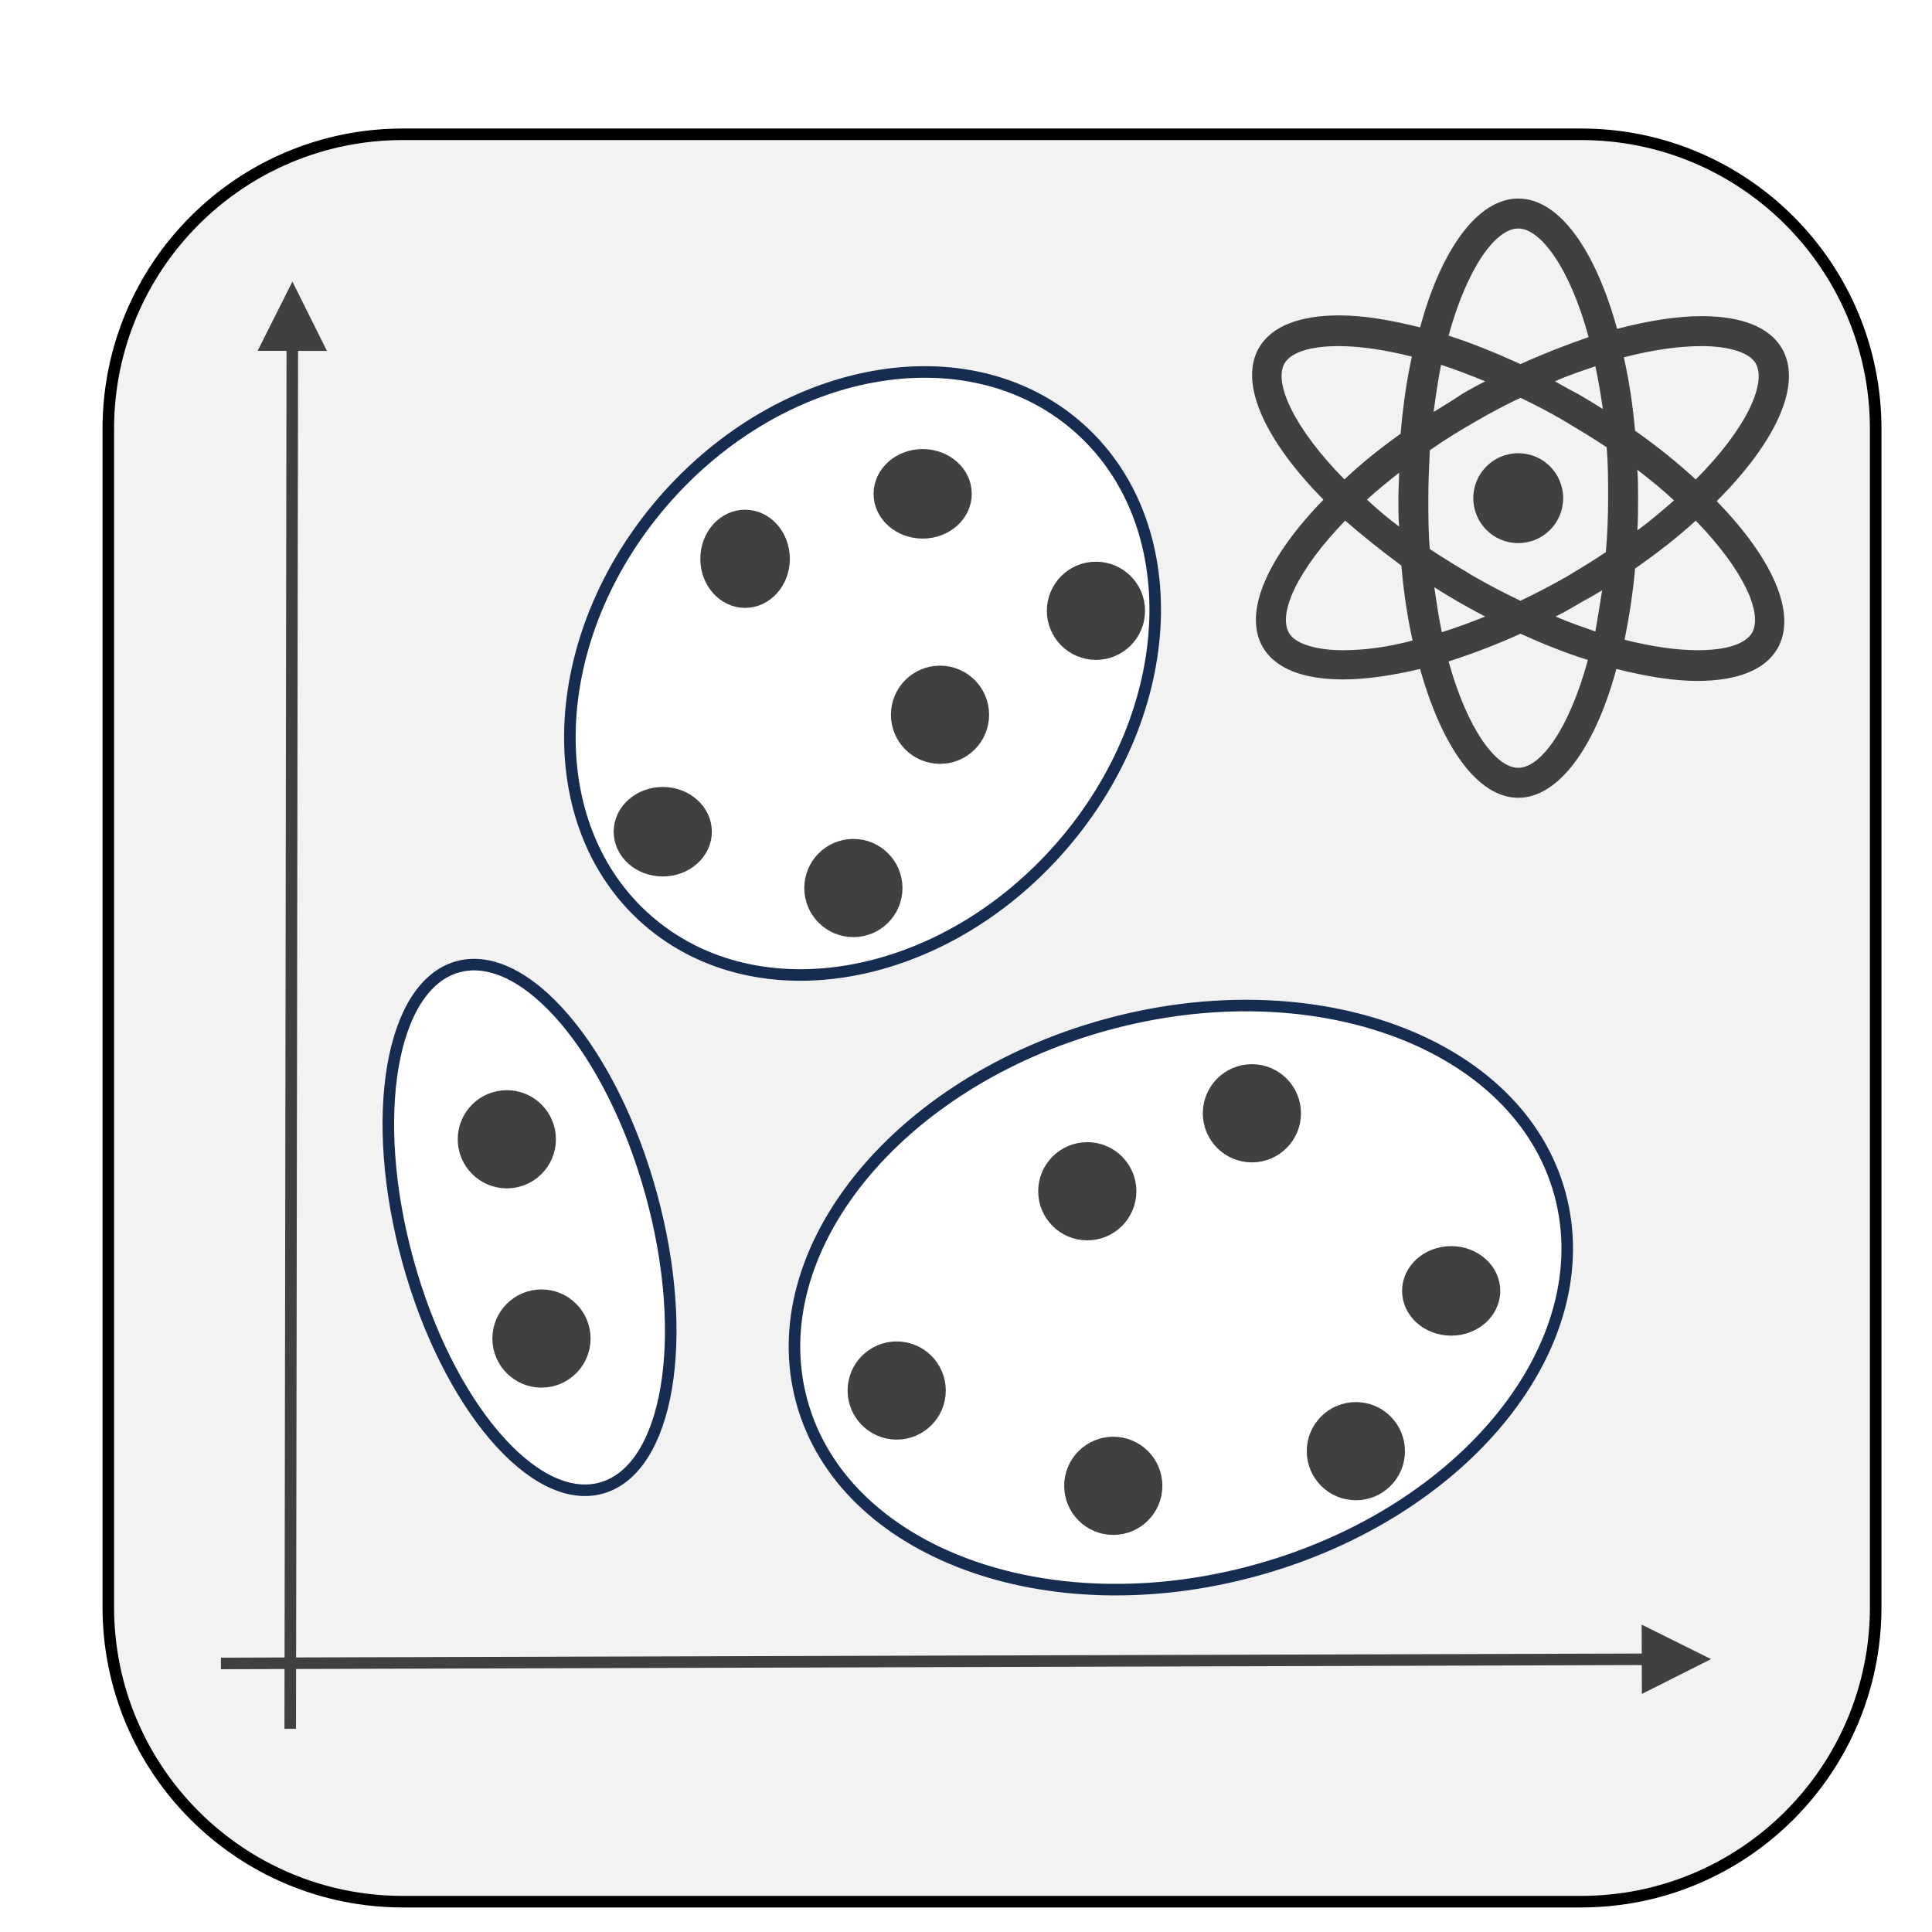
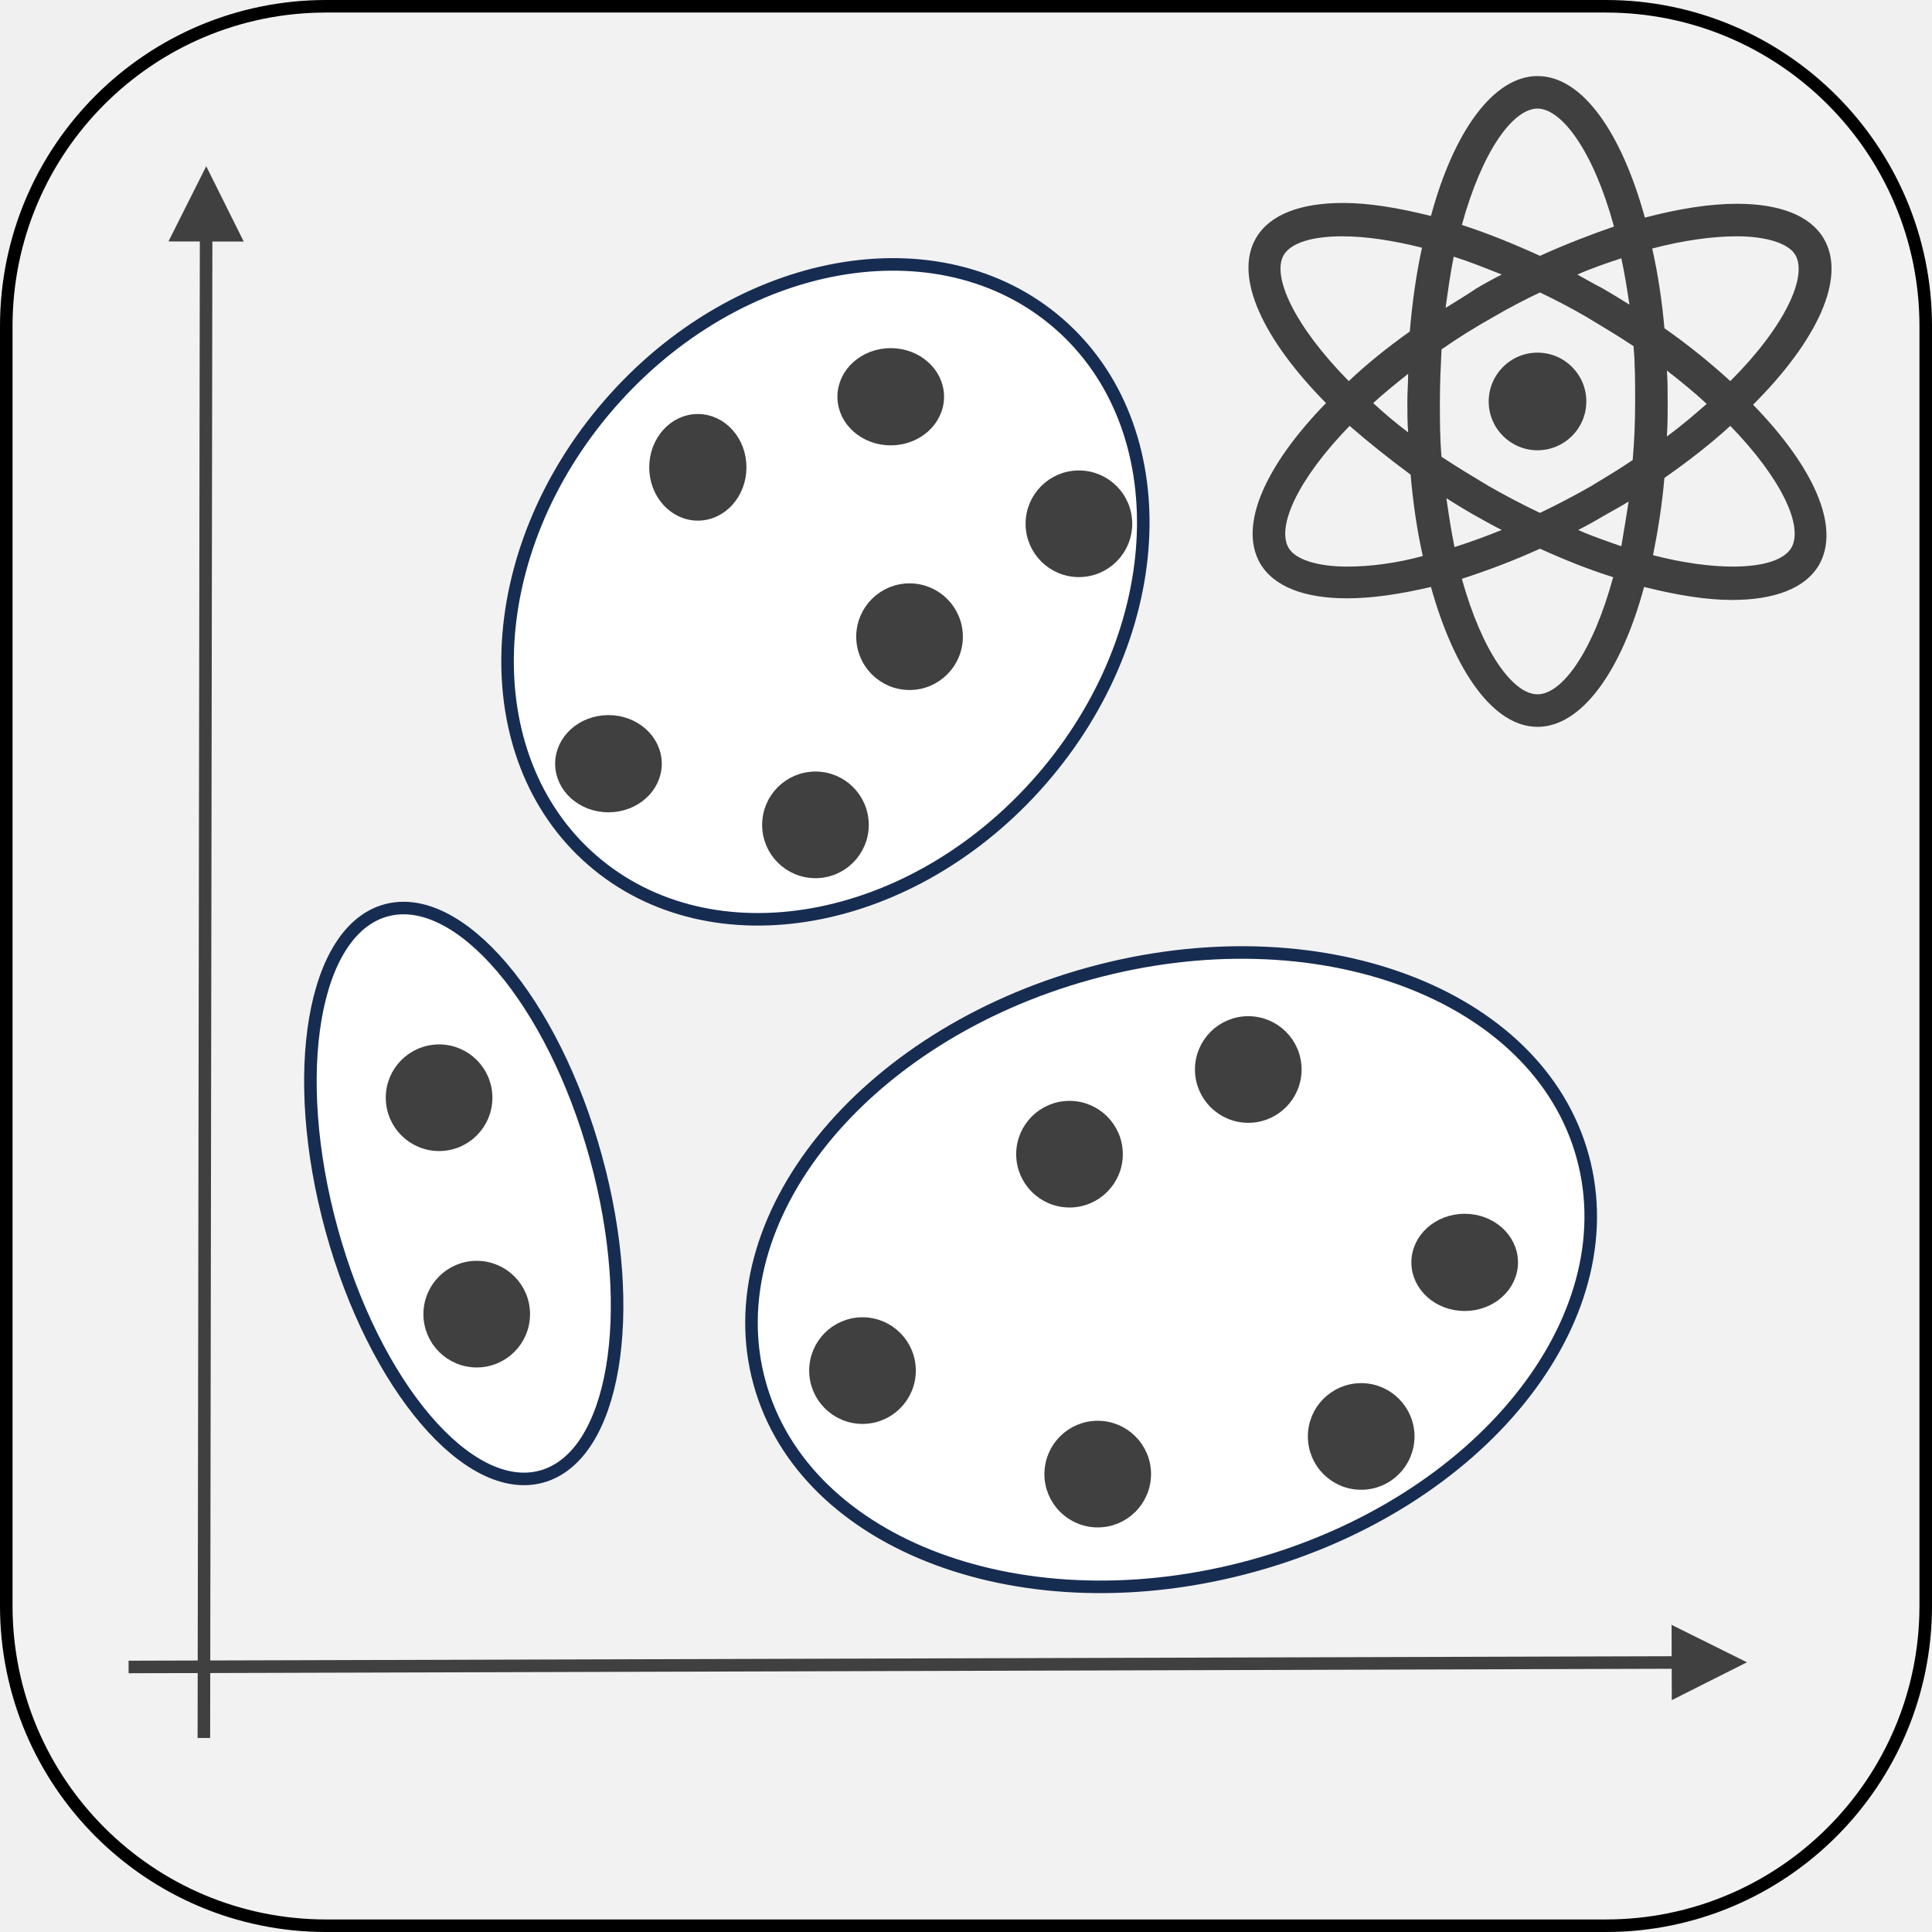
- <svg xmlns="http://www.w3.org/2000/svg" width="223" height="223" overflow="hidden">
-   <g>
-     <rect x="0" y="0" width="223" height="223" fill="#FFFFFF" />
-     <path d="M12.5 49.501C12.5 30.723 27.723 15.5 46.501 15.5L182.499 15.5C201.277 15.5 216.5 30.723 216.5 49.501L216.5 185.499C216.5 204.277 201.277 219.5 182.499 219.5L46.501 219.5C27.723 219.5 12.5 204.277 12.5 185.499Z" stroke="#000000" stroke-width="1.333" stroke-miterlimit="8" fill="#F2F2F2" fill-rule="evenodd" />
-     <path d="M0.667-0.001 0.907 160.377-0.427 160.379-0.667 0.001ZM4.238 159.039 0.25 167.045-3.762 159.051Z" fill="#404040" transform="matrix(1 0 0 -1 33.5001 199.545)" />
-     <path d="M0.002-0.667 165.335-0.186 165.331 1.147-0.002 0.667ZM164.012-3.523 172 0.5 163.988 4.477Z" fill="#404040" transform="matrix(1 0 0 -1 25.5001 192)" />
-     <path d="M52.85 111.59C60.605 109.458 70.594 121.2 75.162 137.817 79.73 154.433 77.147 169.631 69.392 171.763 61.638 173.895 51.648 162.153 47.08 145.537 42.512 128.92 45.096 113.722 52.85 111.59Z" stroke="#172C51" stroke-width="1.333" stroke-miterlimit="8" fill="#FFFFFF" fill-rule="evenodd" />
-     <path d="M127.644 118.291C151.802 111.65 175.261 120.362 180.041 137.749 184.821 155.137 169.112 174.616 144.954 181.257 120.796 187.898 97.337 179.187 92.557 161.799 87.777 144.412 103.486 124.933 127.644 118.291Z" stroke="#172C51" stroke-width="1.333" stroke-miterlimit="8" fill="#FFFFFF" fill-rule="evenodd" />
-     <text fill="#FFFFFF" font-family="Calibri,Calibri_MSFontService,sans-serif" font-weight="400" font-size="24" transform="matrix(0.265077 0.964227 -0.964227 0.265077 127.38 146)">&lt;</text>
-     <path d="M76.614 57.782C90.307 42.037 111.68 38.206 124.352 49.227 137.025 60.247 136.197 81.945 122.504 97.69 108.811 113.436 87.438 117.266 74.766 106.246 62.093 95.226 62.921 73.528 76.614 57.782Z" stroke="#172C51" stroke-width="1.333" stroke-miterlimit="8" fill="#FFFFFF" fill-rule="evenodd" />
-     <path d="M162.5 149C162.5 146.515 164.739 144.5 167.5 144.5 170.261 144.5 172.5 146.515 172.5 149 172.5 151.485 170.261 153.5 167.5 153.5 164.739 153.5 162.5 151.485 162.5 149Z" stroke="#404040" stroke-width="1.333" stroke-miterlimit="8" fill="#404040" fill-rule="evenodd" />
-     <path d="M151.5 167.5C151.5 164.739 153.739 162.5 156.5 162.5 159.261 162.5 161.5 164.739 161.5 167.5 161.5 170.261 159.261 172.5 156.5 172.5 153.739 172.5 151.5 170.261 151.5 167.5Z" stroke="#404040" stroke-width="1.333" stroke-miterlimit="8" fill="#404040" fill-rule="evenodd" />
-     <path d="M123.5 171.5C123.5 168.739 125.739 166.5 128.5 166.5 131.261 166.5 133.5 168.739 133.5 171.5 133.5 174.261 131.261 176.5 128.5 176.5 125.739 176.5 123.5 174.261 123.5 171.5Z" stroke="#404040" stroke-width="1.333" stroke-miterlimit="8" fill="#404040" fill-rule="evenodd" />
-     <path d="M120.5 137.5C120.5 134.739 122.739 132.5 125.5 132.5 128.261 132.5 130.5 134.739 130.5 137.5 130.5 140.261 128.261 142.5 125.5 142.5 122.739 142.5 120.5 140.261 120.5 137.5Z" stroke="#404040" stroke-width="1.333" stroke-miterlimit="8" fill="#404040" fill-rule="evenodd" />
-     <path d="M139.5 128.5C139.5 125.739 141.739 123.5 144.5 123.5 147.261 123.5 149.5 125.739 149.5 128.5 149.5 131.261 147.261 133.5 144.5 133.5 141.739 133.5 139.5 131.261 139.5 128.5Z" stroke="#404040" stroke-width="1.333" stroke-miterlimit="8" fill="#404040" fill-rule="evenodd" />
-     <path d="M98.5 160.5C98.5 157.739 100.739 155.5 103.5 155.5 106.261 155.5 108.5 157.739 108.5 160.5 108.5 163.261 106.261 165.5 103.5 165.5 100.739 165.5 98.5 163.261 98.5 160.5Z" stroke="#404040" stroke-width="1.333" stroke-miterlimit="8" fill="#404040" fill-rule="evenodd" />
-     <path d="M57.5 154.5C57.5 151.739 59.739 149.5 62.5 149.5 65.261 149.5 67.5 151.739 67.5 154.5 67.5 157.261 65.261 159.5 62.5 159.5 59.739 159.5 57.5 157.261 57.5 154.5Z" stroke="#404040" stroke-width="1.333" stroke-miterlimit="8" fill="#404040" fill-rule="evenodd" />
-     <path d="M53.5 131.5C53.5 128.739 55.739 126.5 58.5 126.5 61.261 126.5 63.5 128.739 63.5 131.5 63.5 134.261 61.261 136.5 58.5 136.5 55.739 136.5 53.5 134.261 53.5 131.5Z" stroke="#404040" stroke-width="1.333" stroke-miterlimit="8" fill="#404040" fill-rule="evenodd" />
-     <path d="M103.5 82.5C103.5 79.739 105.739 77.5 108.5 77.5 111.261 77.5 113.5 79.739 113.5 82.5 113.5 85.261 111.261 87.5 108.5 87.5 105.739 87.5 103.5 85.261 103.5 82.5Z" stroke="#404040" stroke-width="1.333" stroke-miterlimit="8" fill="#404040" fill-rule="evenodd" />
-     <path d="M121.5 70.5C121.5 67.739 123.739 65.5 126.5 65.5 129.261 65.5 131.5 67.739 131.5 70.5 131.5 73.261 129.261 75.5 126.5 75.5 123.739 75.5 121.5 73.261 121.5 70.5Z" stroke="#404040" stroke-width="1.333" stroke-miterlimit="8" fill="#404040" fill-rule="evenodd" />
-     <path d="M101.5 57C101.5 54.515 103.739 52.5 106.5 52.5 109.261 52.5 111.5 54.515 111.5 57 111.5 59.485 109.261 61.5 106.5 61.5 103.739 61.5 101.5 59.485 101.5 57Z" stroke="#404040" stroke-width="1.333" stroke-miterlimit="8" fill="#404040" fill-rule="evenodd" />
-     <path d="M81.5 64.5C81.5 61.739 83.515 59.5 86 59.5 88.485 59.5 90.5 61.739 90.5 64.5 90.5 67.261 88.485 69.5 86 69.5 83.515 69.5 81.5 67.261 81.5 64.5Z" stroke="#404040" stroke-width="1.333" stroke-miterlimit="8" fill="#404040" fill-rule="evenodd" />
-     <path d="M71.5 96C71.5 93.515 73.739 91.5 76.5 91.5 79.261 91.5 81.5 93.515 81.5 96 81.5 98.485 79.261 100.5 76.5 100.5 73.739 100.5 71.5 98.485 71.5 96Z" stroke="#404040" stroke-width="1.333" stroke-miterlimit="8" fill="#404040" fill-rule="evenodd" />
-     <path d="M93.5 102.5C93.5 99.739 95.739 97.5 98.5 97.5 101.261 97.5 103.5 99.739 103.5 102.5 103.5 105.261 101.261 107.5 98.5 107.5 95.739 107.5 93.5 105.261 93.5 102.5Z" stroke="#404040" stroke-width="1.333" stroke-miterlimit="8" fill="#404040" fill-rule="evenodd" />
-     <g>
-       <g>
-         <g>
-           <path d="M180.428 57.5C180.428 60.365 178.106 62.688 175.241 62.688 172.376 62.688 170.053 60.365 170.053 57.5 170.053 54.635 172.376 52.312 175.241 52.312 178.106 52.312 180.428 54.635 180.428 57.5Z" fill="#404040" />
-           <path d="M205.674 40.208C204.204 37.701 200.919 36.491 196.423 36.491 193.57 36.491 190.284 37.009 186.653 37.96 184.146 28.882 179.996 22.917 175.241 22.917 170.572 22.917 166.335 28.796 163.915 37.788 160.456 36.923 157.344 36.404 154.577 36.404 150.081 36.404 146.796 37.615 145.326 40.122 142.905 44.272 146.104 50.929 152.761 57.673 146.364 64.244 143.424 70.642 145.758 74.705 147.228 77.213 150.514 78.423 155.009 78.423 157.603 78.423 160.629 77.991 163.915 77.213 166.422 86.204 170.572 92.083 175.241 92.083 179.909 92.083 184.146 86.204 186.567 77.213 190.025 78.077 193.137 78.596 195.904 78.596 200.4 78.596 203.685 77.385 205.155 74.878 207.49 70.815 204.55 64.417 198.152 57.846 204.982 51.016 208.095 44.358 205.674 40.208ZM196.423 39.949C199.622 39.949 201.956 40.727 202.648 41.938 203.945 44.185 201.61 49.459 195.731 55.339 193.656 53.437 191.322 51.534 188.728 49.719 188.469 46.779 188.036 43.926 187.431 41.246 190.717 40.381 193.829 39.949 196.423 39.949ZM180.947 66.492C179.131 67.529 177.316 68.48 175.5 69.345 173.684 68.48 171.869 67.529 170.053 66.492 168.324 65.454 166.595 64.417 165.039 63.379 164.866 61.477 164.866 59.575 164.866 57.5 164.866 55.598 164.952 53.782 165.039 51.967 166.768 50.756 168.583 49.632 170.572 48.508 172.215 47.557 173.857 46.693 175.5 45.915 177.143 46.693 178.785 47.557 180.428 48.508 182.157 49.546 183.886 50.583 185.443 51.621 185.616 53.523 185.616 55.425 185.616 57.5 185.616 59.661 185.529 61.736 185.356 63.725 183.973 64.676 182.503 65.541 180.947 66.492ZM184.924 68.134C184.665 69.777 184.405 71.42 184.146 72.89 182.676 72.371 181.12 71.852 179.564 71.16 180.601 70.642 181.639 70.037 182.676 69.431 183.454 68.999 184.232 68.567 184.924 68.134ZM171.436 71.16C169.707 71.852 168.065 72.457 166.422 72.976 166.076 71.333 165.817 69.604 165.557 67.788 166.508 68.394 167.373 68.912 168.41 69.518 169.361 70.037 170.399 70.642 171.436 71.16ZM161.494 60.785C160.11 59.748 158.9 58.71 157.776 57.673 158.9 56.635 160.197 55.598 161.494 54.56 161.494 55.511 161.407 56.462 161.407 57.5 161.407 58.624 161.407 59.748 161.494 60.785ZM165.471 47.557C165.73 45.655 165.99 43.84 166.335 42.11 167.978 42.629 169.707 43.321 171.436 44.013 170.572 44.445 169.621 44.964 168.756 45.482 167.719 46.174 166.595 46.866 165.471 47.557ZM179.477 44.013C181.033 43.321 182.59 42.802 184.146 42.283 184.492 43.84 184.751 45.482 185.01 47.212 184.059 46.606 183.195 46.087 182.157 45.482 181.293 45.05 180.428 44.531 179.477 44.013ZM188.988 54.215C190.544 55.425 191.927 56.549 193.224 57.759 191.927 58.883 190.544 60.094 188.988 61.218 189.074 60.007 189.074 58.797 189.074 57.587 189.074 56.376 189.074 55.252 188.988 54.215ZM175.241 26.375C177.834 26.375 181.206 30.957 183.368 38.911 180.86 39.776 178.18 40.813 175.5 42.024 172.647 40.727 169.88 39.603 167.2 38.739 169.361 30.871 172.647 26.375 175.241 26.375ZM148.266 41.938C149.044 40.641 151.292 39.949 154.491 39.949 156.998 39.949 159.851 40.381 162.964 41.159 162.358 43.926 161.926 46.952 161.667 50.065 159.246 51.794 157.084 53.523 155.182 55.339 149.39 49.459 146.969 44.185 148.266 41.938ZM155.009 75.051C151.81 75.051 149.476 74.273 148.784 73.062 147.488 70.815 149.735 65.8 155.269 60.094 157.257 61.823 159.419 63.552 161.753 65.281 162.012 68.307 162.445 71.247 163.05 73.927 160.197 74.705 157.43 75.051 155.009 75.051ZM175.241 88.625C172.647 88.625 169.361 84.129 167.2 76.348 169.88 75.483 172.647 74.446 175.5 73.149 178.18 74.359 180.774 75.397 183.281 76.175 181.12 84.129 177.834 88.625 175.241 88.625ZM202.216 73.062C201.438 74.359 199.19 75.051 195.991 75.051 193.483 75.051 190.544 74.619 187.518 73.841 188.036 71.247 188.469 68.567 188.728 65.627 191.322 63.812 193.656 61.996 195.731 60.094 201.265 65.8 203.512 70.815 202.216 73.062Z" fill="#404040" />
+ <svg xmlns="http://www.w3.org/2000/svg" width="205.333" height="205.333" overflow="hidden" version="1.1" id="svg480">
+   <defs id="defs484" />
+   <g id="g478" transform="translate(-11.83343,-14.83343)">
+     <path d="M 12.5,49.501 C 12.5,30.723 27.723,15.5 46.501,15.5 H 182.499 C 201.277,15.5 216.5,30.723 216.5,49.501 V 185.499 C 216.5,204.277 201.277,219.5 182.499,219.5 H 46.501 C 27.723,219.5 12.5,204.277 12.5,185.499 Z" stroke="#000000" stroke-width="1.333" stroke-miterlimit="8" fill="#f2f2f2" fill-rule="evenodd" id="path426" />
+     <path d="M 0.667,-9.9763e-4 0.907,160.377 -0.427,160.379 -0.667,9.9763e-4 Z M 4.238,159.039 0.25,167.045 -3.762,159.051 Z" fill="#404040" transform="matrix(1,0,0,-1,33.5001,199.545)" id="path428" />
+     <path d="M 0.002,-0.667 165.335,-0.186 165.331,1.147 -0.002,0.667 Z M 164.012,-3.523 172,0.5 163.988,4.477 Z" fill="#404040" transform="matrix(1,0,0,-1,25.5001,192)" id="path430" />
+     <path d="M 52.85,111.59 C 60.605,109.458 70.594,121.2 75.162,137.817 79.73,154.433 77.147,169.631 69.392,171.763 61.638,173.895 51.648,162.153 47.08,145.537 42.512,128.92 45.096,113.722 52.85,111.59 Z" stroke="#172c51" stroke-width="1.333" stroke-miterlimit="8" fill="#ffffff" fill-rule="evenodd" id="path432" />
+     <path d="M 127.644,118.291 C 151.802,111.65 175.261,120.362 180.041,137.749 184.821,155.137 169.112,174.616 144.954,181.257 120.796,187.898 97.337,179.187 92.557,161.799 87.777,144.412 103.486,124.933 127.644,118.291 Z" stroke="#172c51" stroke-width="1.333" stroke-miterlimit="8" fill="#ffffff" fill-rule="evenodd" id="path434" />
+     <text fill="#ffffff" font-family="Calibri, Calibri_MSFontService, sans-serif" font-weight="400" font-size="24px" transform="rotate(74.62847,-32.08681,156.562)" id="text436">&lt;</text>
+     <path d="M 76.614,57.782 C 90.307,42.037 111.68,38.206 124.352,49.227 137.025,60.247 136.197,81.945 122.504,97.69 108.811,113.436 87.438,117.266 74.766,106.246 62.093,95.226 62.921,73.528 76.614,57.782 Z" stroke="#172c51" stroke-width="1.333" stroke-miterlimit="8" fill="#ffffff" fill-rule="evenodd" id="path438" />
+     <path d="M 162.5,149 C 162.5,146.515 164.739,144.5 167.5,144.5 170.261,144.5 172.5,146.515 172.5,149 172.5,151.485 170.261,153.5 167.5,153.5 164.739,153.5 162.5,151.485 162.5,149 Z" stroke="#404040" stroke-width="1.333" stroke-miterlimit="8" fill="#404040" fill-rule="evenodd" id="path440" />
+     <path d="M 151.5,167.5 C 151.5,164.739 153.739,162.5 156.5,162.5 159.261,162.5 161.5,164.739 161.5,167.5 161.5,170.261 159.261,172.5 156.5,172.5 153.739,172.5 151.5,170.261 151.5,167.5 Z" stroke="#404040" stroke-width="1.333" stroke-miterlimit="8" fill="#404040" fill-rule="evenodd" id="path442" />
+     <path d="M 123.5,171.5 C 123.5,168.739 125.739,166.5 128.5,166.5 131.261,166.5 133.5,168.739 133.5,171.5 133.5,174.261 131.261,176.5 128.5,176.5 125.739,176.5 123.5,174.261 123.5,171.5 Z" stroke="#404040" stroke-width="1.333" stroke-miterlimit="8" fill="#404040" fill-rule="evenodd" id="path444" />
+     <path d="M 120.5,137.5 C 120.5,134.739 122.739,132.5 125.5,132.5 128.261,132.5 130.5,134.739 130.5,137.5 130.5,140.261 128.261,142.5 125.5,142.5 122.739,142.5 120.5,140.261 120.5,137.5 Z" stroke="#404040" stroke-width="1.333" stroke-miterlimit="8" fill="#404040" fill-rule="evenodd" id="path446" />
+     <path d="M 139.5,128.5 C 139.5,125.739 141.739,123.5 144.5,123.5 147.261,123.5 149.5,125.739 149.5,128.5 149.5,131.261 147.261,133.5 144.5,133.5 141.739,133.5 139.5,131.261 139.5,128.5 Z" stroke="#404040" stroke-width="1.333" stroke-miterlimit="8" fill="#404040" fill-rule="evenodd" id="path448" />
+     <path d="M 98.5,160.5 C 98.5,157.739 100.739,155.5 103.5,155.5 106.261,155.5 108.5,157.739 108.5,160.5 108.5,163.261 106.261,165.5 103.5,165.5 100.739,165.5 98.5,163.261 98.5,160.5 Z" stroke="#404040" stroke-width="1.333" stroke-miterlimit="8" fill="#404040" fill-rule="evenodd" id="path450" />
+     <path d="M 57.5,154.5 C 57.5,151.739 59.739,149.5 62.5,149.5 65.261,149.5 67.5,151.739 67.5,154.5 67.5,157.261 65.261,159.5 62.5,159.5 59.739,159.5 57.5,157.261 57.5,154.5 Z" stroke="#404040" stroke-width="1.333" stroke-miterlimit="8" fill="#404040" fill-rule="evenodd" id="path452" />
+     <path d="M 53.5,131.5 C 53.5,128.739 55.739,126.5 58.5,126.5 61.261,126.5 63.5,128.739 63.5,131.5 63.5,134.261 61.261,136.5 58.5,136.5 55.739,136.5 53.5,134.261 53.5,131.5 Z" stroke="#404040" stroke-width="1.333" stroke-miterlimit="8" fill="#404040" fill-rule="evenodd" id="path454" />
+     <path d="M 103.5,82.5 C 103.5,79.739 105.739,77.5 108.5,77.5 111.261,77.5 113.5,79.739 113.5,82.5 113.5,85.261 111.261,87.5 108.5,87.5 105.739,87.5 103.5,85.261 103.5,82.5 Z" stroke="#404040" stroke-width="1.333" stroke-miterlimit="8" fill="#404040" fill-rule="evenodd" id="path456" />
+     <path d="M 121.5,70.5 C 121.5,67.739 123.739,65.5 126.5,65.5 129.261,65.5 131.5,67.739 131.5,70.5 131.5,73.261 129.261,75.5 126.5,75.5 123.739,75.5 121.5,73.261 121.5,70.5 Z" stroke="#404040" stroke-width="1.333" stroke-miterlimit="8" fill="#404040" fill-rule="evenodd" id="path458" />
+     <path d="M 101.5,57 C 101.5,54.515 103.739,52.5 106.5,52.5 109.261,52.5 111.5,54.515 111.5,57 111.5,59.485 109.261,61.5 106.5,61.5 103.739,61.5 101.5,59.485 101.5,57 Z" stroke="#404040" stroke-width="1.333" stroke-miterlimit="8" fill="#404040" fill-rule="evenodd" id="path460" />
+     <path d="M 81.5,64.5 C 81.5,61.739 83.515,59.5 86,59.5 88.485,59.5 90.5,61.739 90.5,64.5 90.5,67.261 88.485,69.5 86,69.5 83.515,69.5 81.5,67.261 81.5,64.5 Z" stroke="#404040" stroke-width="1.333" stroke-miterlimit="8" fill="#404040" fill-rule="evenodd" id="path462" />
+     <path d="M 71.5,96 C 71.5,93.515 73.739,91.5 76.5,91.5 79.261,91.5 81.5,93.515 81.5,96 81.5,98.485 79.261,100.5 76.5,100.5 73.739,100.5 71.5,98.485 71.5,96 Z" stroke="#404040" stroke-width="1.333" stroke-miterlimit="8" fill="#404040" fill-rule="evenodd" id="path464" />
+     <path d="M 93.5,102.5 C 93.5,99.739 95.739,97.5 98.5,97.5 101.261,97.5 103.5,99.739 103.5,102.5 103.5,105.261 101.261,107.5 98.5,107.5 95.739,107.5 93.5,105.261 93.5,102.5 Z" stroke="#404040" stroke-width="1.333" stroke-miterlimit="8" fill="#404040" fill-rule="evenodd" id="path466" />
+     <g id="g476">
+       <g id="g474">
+         <g id="g472">
+           <path d="M 180.428,57.5 C 180.428,60.365 178.106,62.688 175.241,62.688 172.376,62.688 170.053,60.365 170.053,57.5 170.053,54.635 172.376,52.312 175.241,52.312 178.106,52.312 180.428,54.635 180.428,57.5 Z" fill="#404040" id="path468" />
+           <path d="M 205.674,40.208 C 204.204,37.701 200.919,36.491 196.423,36.491 193.57,36.491 190.284,37.009 186.653,37.96 184.146,28.882 179.996,22.917 175.241,22.917 170.572,22.917 166.335,28.796 163.915,37.788 160.456,36.923 157.344,36.404 154.577,36.404 150.081,36.404 146.796,37.615 145.326,40.122 142.905,44.272 146.104,50.929 152.761,57.673 146.364,64.244 143.424,70.642 145.758,74.705 147.228,77.213 150.514,78.423 155.009,78.423 157.603,78.423 160.629,77.991 163.915,77.213 166.422,86.204 170.572,92.083 175.241,92.083 179.909,92.083 184.146,86.204 186.567,77.213 190.025,78.077 193.137,78.596 195.904,78.596 200.4,78.596 203.685,77.385 205.155,74.878 207.49,70.815 204.55,64.417 198.152,57.846 204.982,51.016 208.095,44.358 205.674,40.208 Z M 196.423,39.949 C 199.622,39.949 201.956,40.727 202.648,41.938 203.945,44.185 201.61,49.459 195.731,55.339 193.656,53.437 191.322,51.534 188.728,49.719 188.469,46.779 188.036,43.926 187.431,41.246 190.717,40.381 193.829,39.949 196.423,39.949 Z M 180.947,66.492 C 179.131,67.529 177.316,68.48 175.5,69.345 173.684,68.48 171.869,67.529 170.053,66.492 168.324,65.454 166.595,64.417 165.039,63.379 164.866,61.477 164.866,59.575 164.866,57.5 164.866,55.598 164.952,53.782 165.039,51.967 166.768,50.756 168.583,49.632 170.572,48.508 172.215,47.557 173.857,46.693 175.5,45.915 177.143,46.693 178.785,47.557 180.428,48.508 182.157,49.546 183.886,50.583 185.443,51.621 185.616,53.523 185.616,55.425 185.616,57.5 185.616,59.661 185.529,61.736 185.356,63.725 183.973,64.676 182.503,65.541 180.947,66.492 Z M 184.924,68.134 C 184.665,69.777 184.405,71.42 184.146,72.89 182.676,72.371 181.12,71.852 179.564,71.16 180.601,70.642 181.639,70.037 182.676,69.431 183.454,68.999 184.232,68.567 184.924,68.134 Z M 171.436,71.16 C 169.707,71.852 168.065,72.457 166.422,72.976 166.076,71.333 165.817,69.604 165.557,67.788 166.508,68.394 167.373,68.912 168.41,69.518 169.361,70.037 170.399,70.642 171.436,71.16 Z M 161.494,60.785 C 160.11,59.748 158.9,58.71 157.776,57.673 158.9,56.635 160.197,55.598 161.494,54.56 161.494,55.511 161.407,56.462 161.407,57.5 161.407,58.624 161.407,59.748 161.494,60.785 Z M 165.471,47.557 C 165.73,45.655 165.99,43.84 166.335,42.11 167.978,42.629 169.707,43.321 171.436,44.013 170.572,44.445 169.621,44.964 168.756,45.482 167.719,46.174 166.595,46.866 165.471,47.557 Z M 179.477,44.013 C 181.033,43.321 182.59,42.802 184.146,42.283 184.492,43.84 184.751,45.482 185.01,47.212 184.059,46.606 183.195,46.087 182.157,45.482 181.293,45.05 180.428,44.531 179.477,44.013 Z M 188.988,54.215 C 190.544,55.425 191.927,56.549 193.224,57.759 191.927,58.883 190.544,60.094 188.988,61.218 189.074,60.007 189.074,58.797 189.074,57.587 189.074,56.376 189.074,55.252 188.988,54.215 Z M 175.241,26.375 C 177.834,26.375 181.206,30.957 183.368,38.911 180.86,39.776 178.18,40.813 175.5,42.024 172.647,40.727 169.88,39.603 167.2,38.739 169.361,30.871 172.647,26.375 175.241,26.375 Z M 148.266,41.938 C 149.044,40.641 151.292,39.949 154.491,39.949 156.998,39.949 159.851,40.381 162.964,41.159 162.358,43.926 161.926,46.952 161.667,50.065 159.246,51.794 157.084,53.523 155.182,55.339 149.39,49.459 146.969,44.185 148.266,41.938 Z M 155.009,75.051 C 151.81,75.051 149.476,74.273 148.784,73.062 147.488,70.815 149.735,65.8 155.269,60.094 157.257,61.823 159.419,63.552 161.753,65.281 162.012,68.307 162.445,71.247 163.05,73.927 160.197,74.705 157.43,75.051 155.009,75.051 Z M 175.241,88.625 C 172.647,88.625 169.361,84.129 167.2,76.348 169.88,75.483 172.647,74.446 175.5,73.149 178.18,74.359 180.774,75.397 183.281,76.175 181.12,84.129 177.834,88.625 175.241,88.625 Z M 202.216,73.062 C 201.438,74.359 199.19,75.051 195.991,75.051 193.483,75.051 190.544,74.619 187.518,73.841 188.036,71.247 188.469,68.567 188.728,65.627 191.322,63.812 193.656,61.996 195.731,60.094 201.265,65.8 203.512,70.815 202.216,73.062 Z" fill="#404040" id="path470" />
        </g>
      </g>
    </g>
  </g>
</svg>
